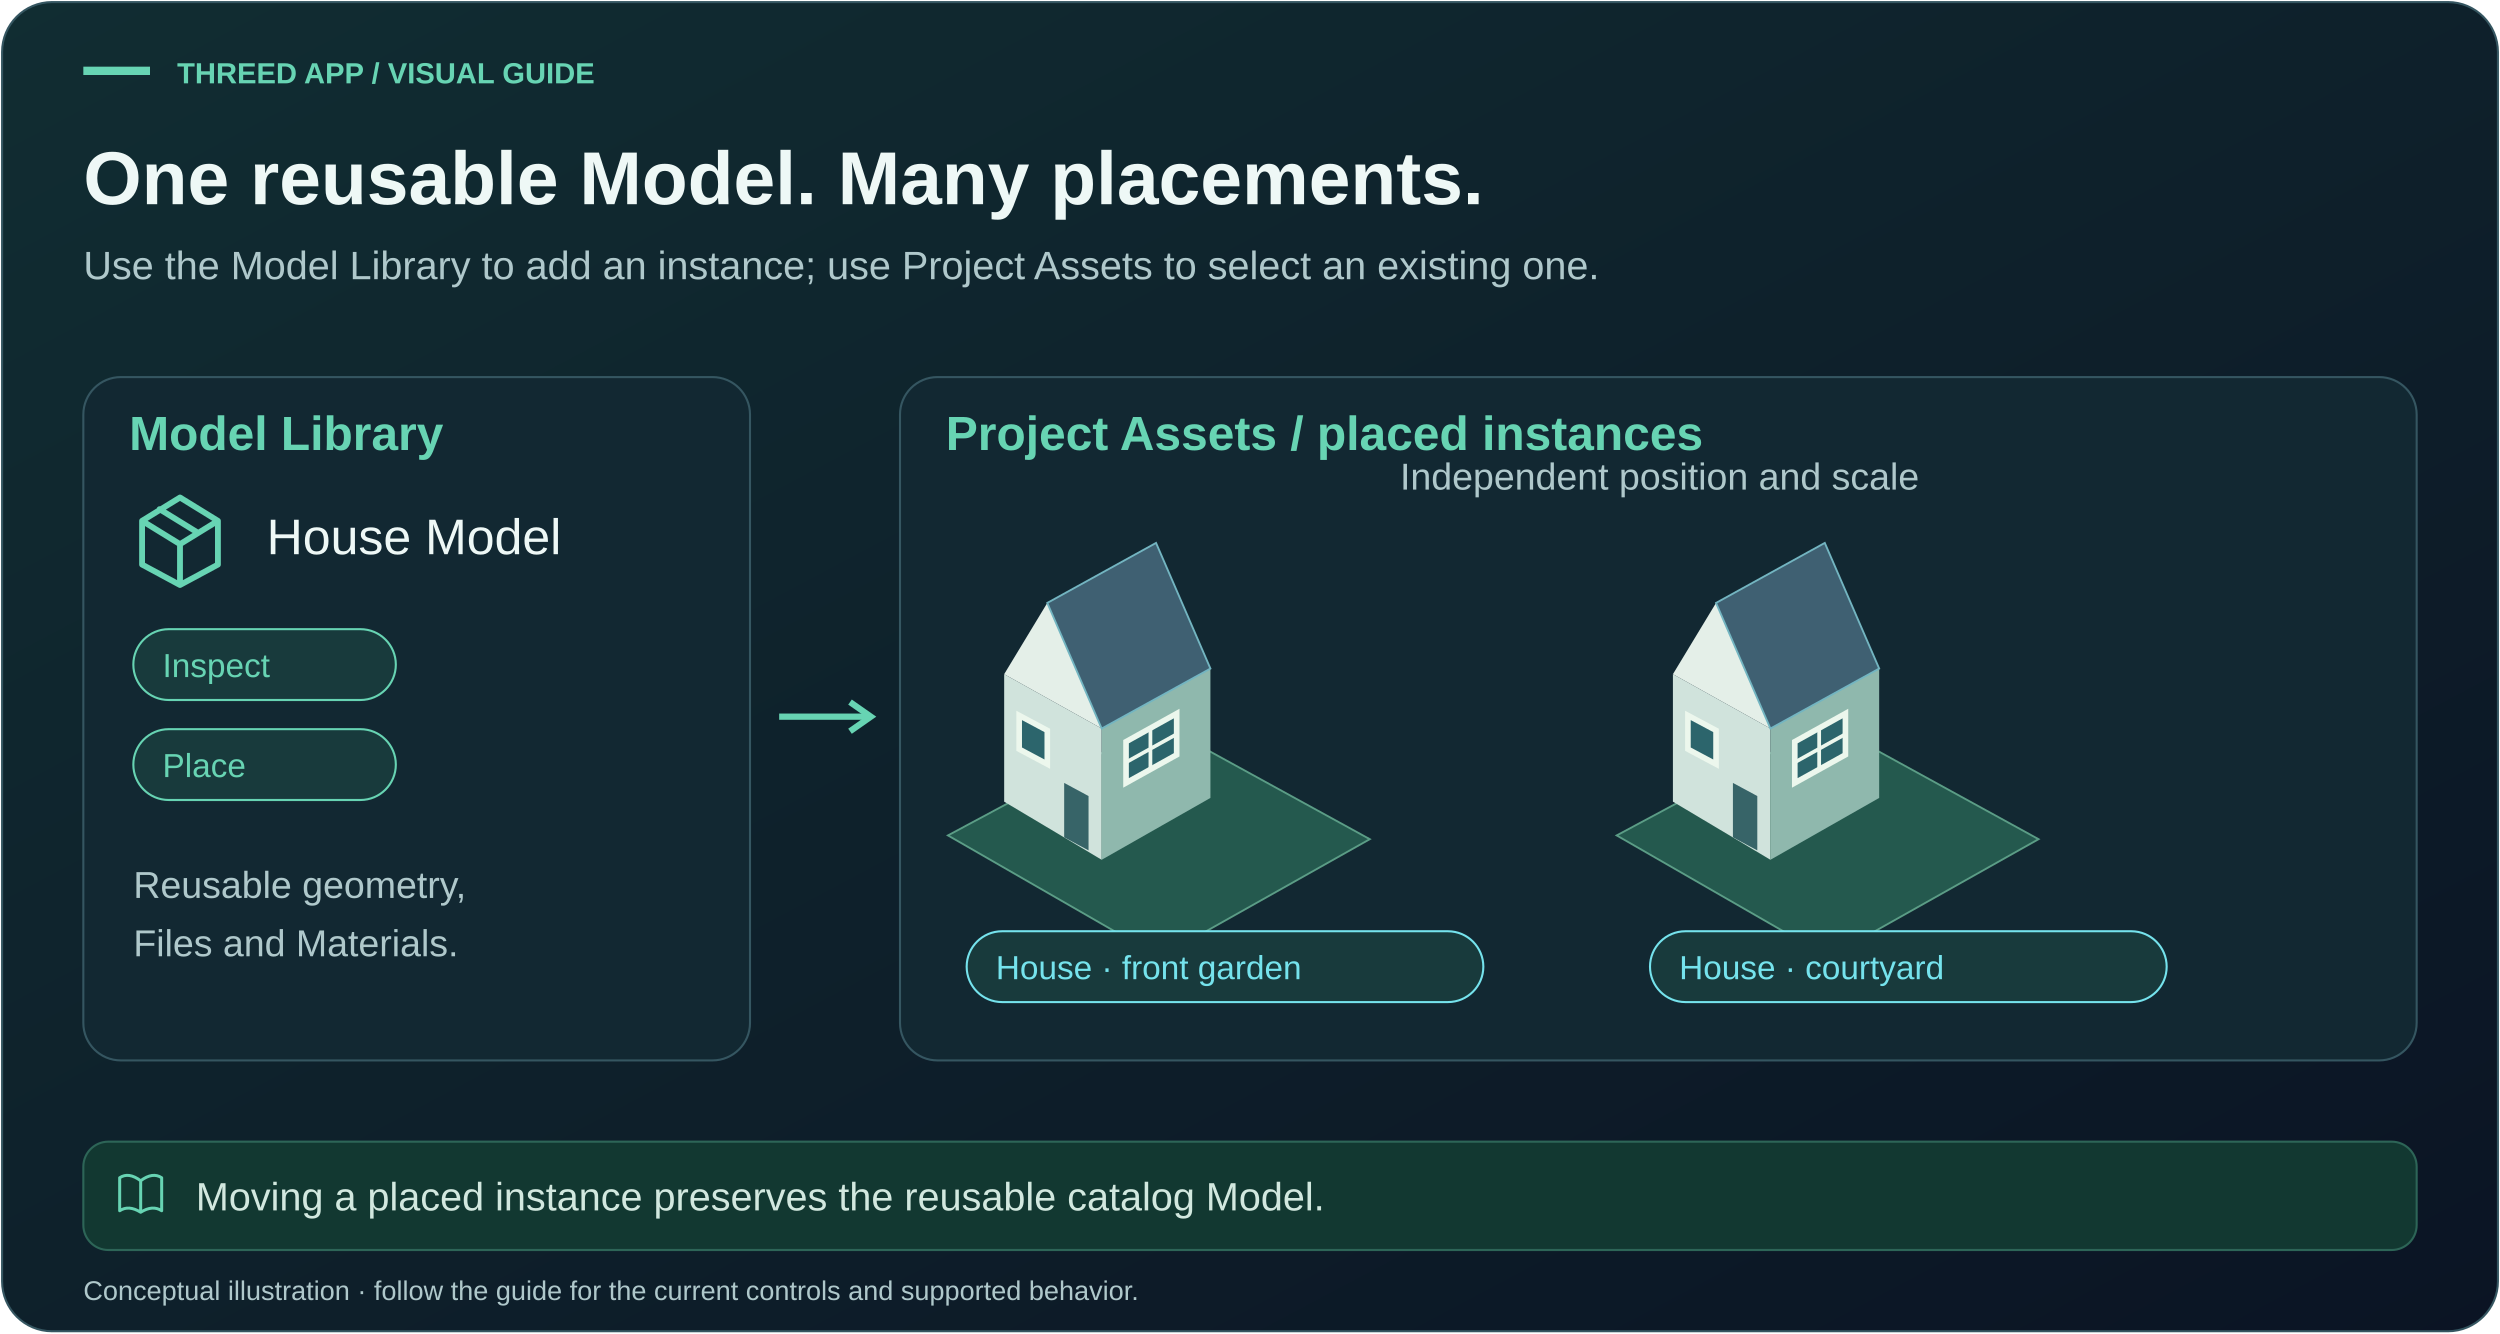
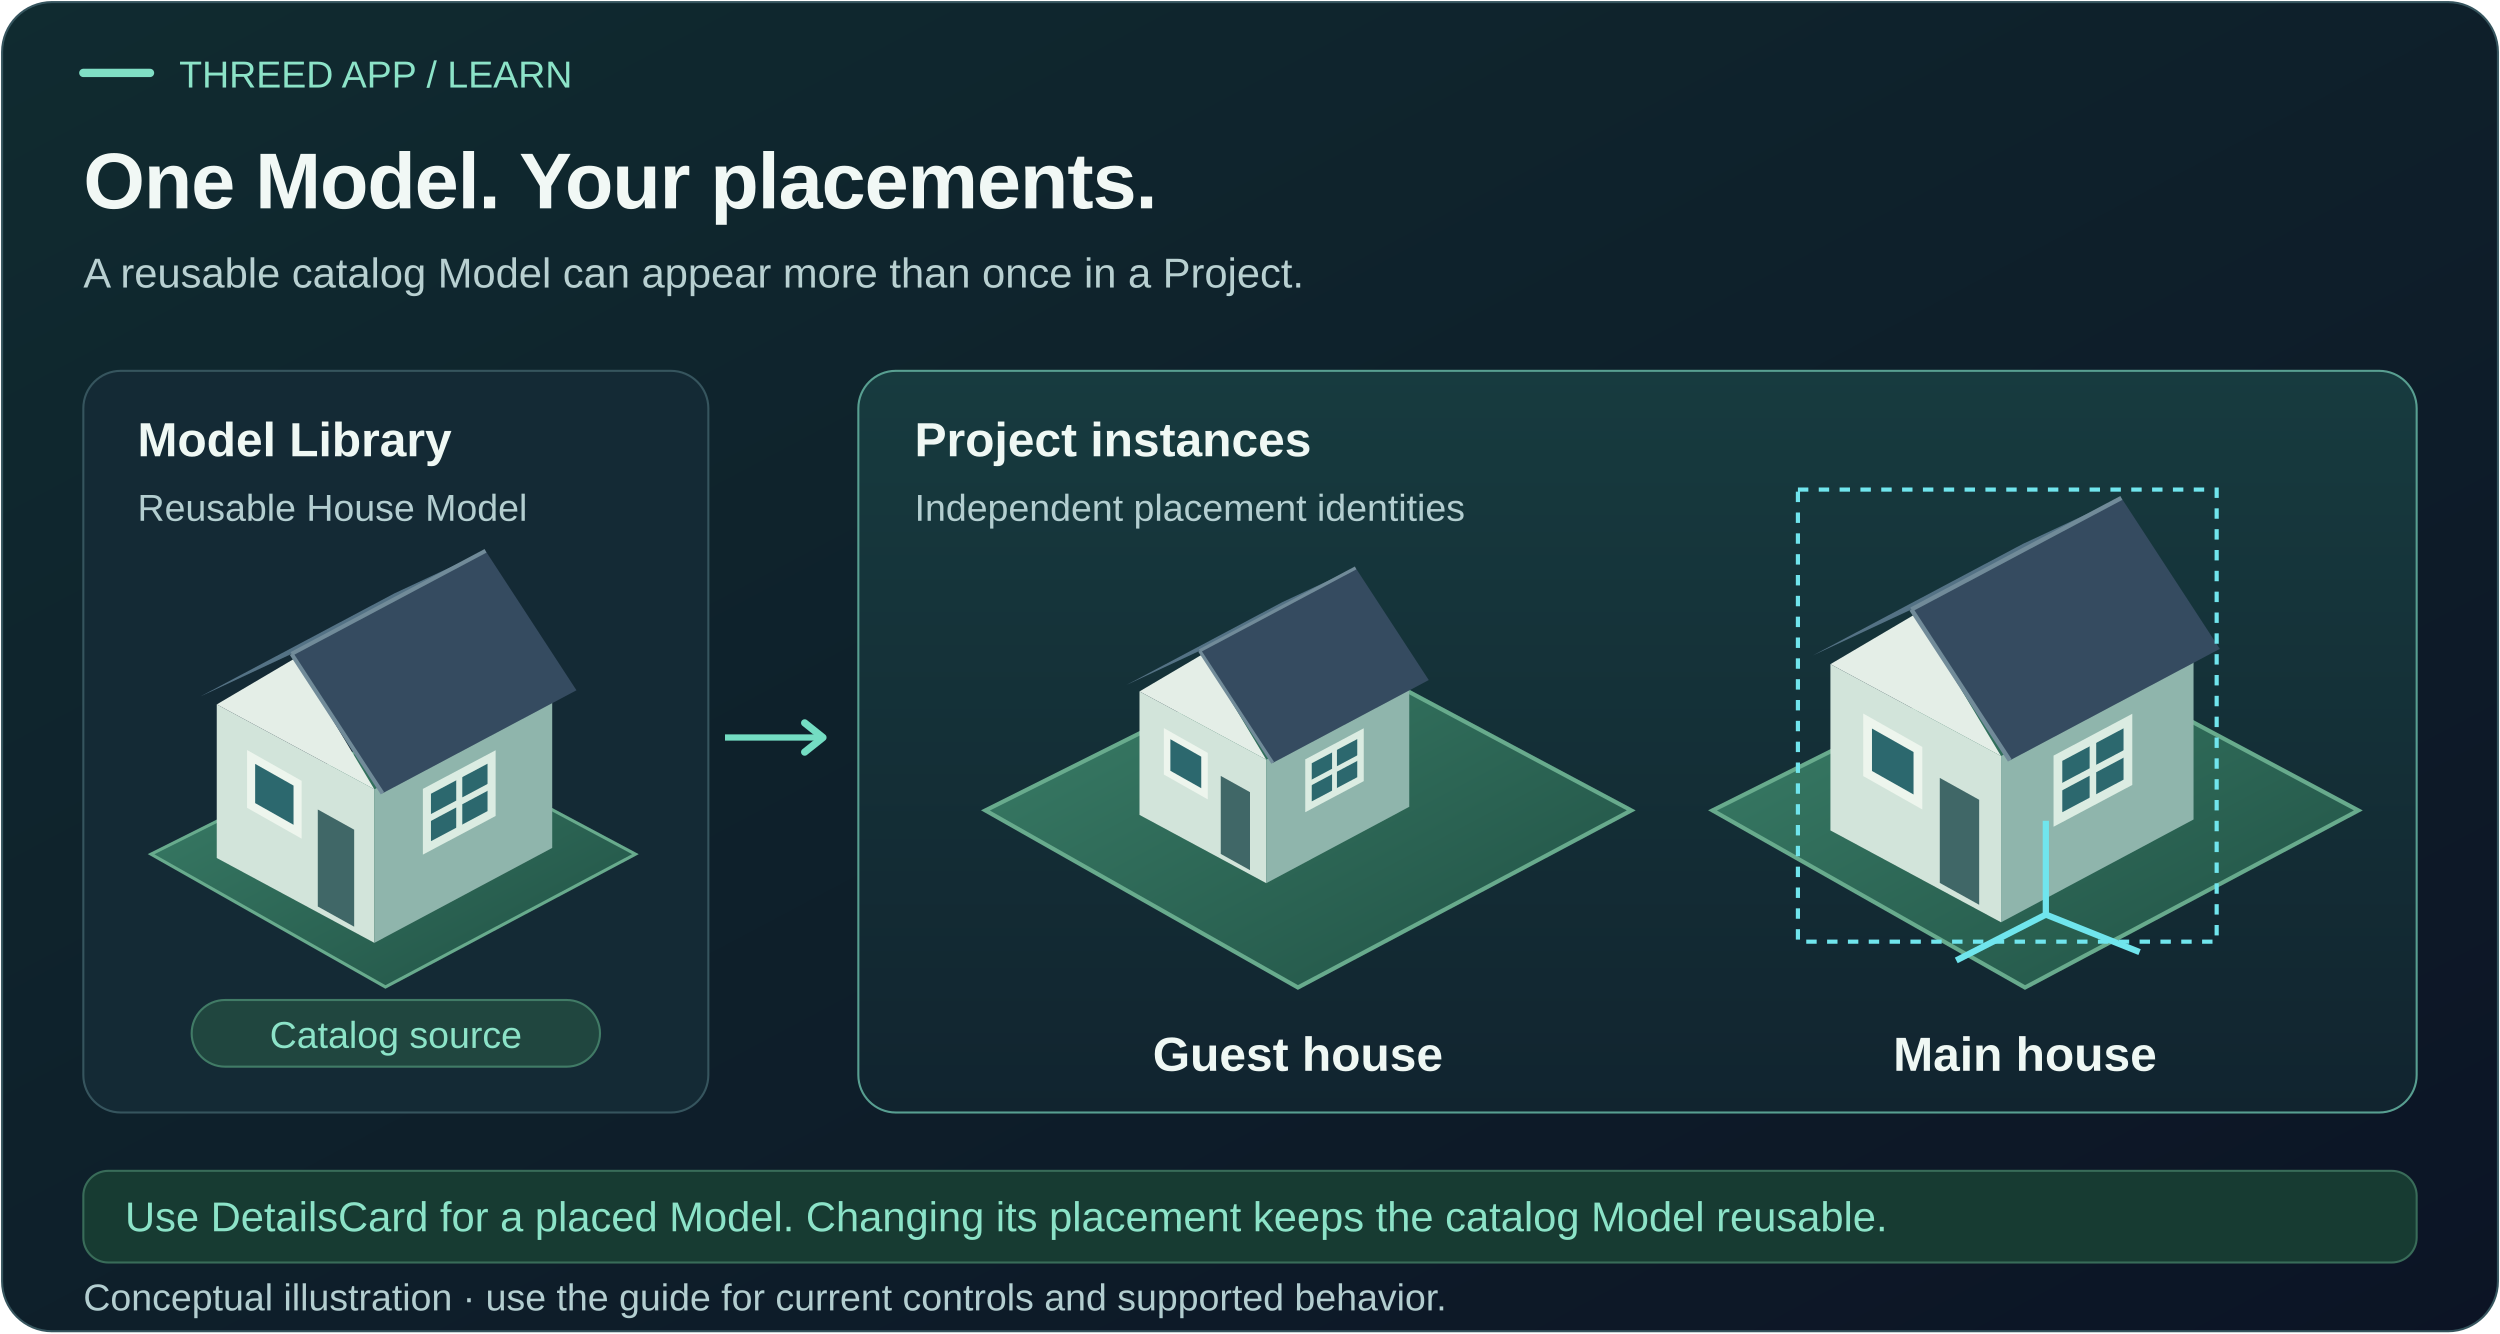
<svg xmlns="http://www.w3.org/2000/svg" width="1200" height="640" viewBox="0 0 1200 640" role="img" aria-labelledby="title description">
  <defs>
-     <linearGradient id="background" x2="1" y2="1">
-       <stop stop-color="#112d32" />
-       <stop offset="1" stop-color="#0b1424" />
+     <linearGradient id="background" x1="0" y1="0" x2="1" y2="1">
+       <stop stop-color="#102b30" />
+       <stop offset="1" stop-color="#0c1425" />
    </linearGradient>
-     <pattern id="grid" width="20" height="20" patternUnits="userSpaceOnUse">
-       <rect width="20" height="20" fill="#102331" />
-       <path d="M20 0H0V20" fill="none" stroke="#244552" stroke-width=".7" />
+     <linearGradient id="project" x1="0" y1="0" x2="0" y2="1">
+       <stop stop-color="#173b3f" />
+       <stop offset="1" stop-color="#11242f" />
+     </linearGradient>
+     <linearGradient id="ground" x1="0" y1="0" x2="1" y2="1">
+       <stop stop-color="#3b8069" />
+       <stop offset="1" stop-color="#205044" />
+     </linearGradient>
+     <pattern id="plan-grid" width="22" height="22" patternUnits="userSpaceOnUse">
+       <path d="M22 0H0V22" fill="none" stroke="#1e3e52" stroke-width="1" />
    </pattern>
+     <pattern id="scene-grid" width="44" height="44" patternUnits="userSpaceOnUse">
+       <path d="M44 0H0V44" fill="none" stroke="#438775" stroke-width="1" opacity=".24" />
+     </pattern>
+     <marker id="arrow" viewBox="0 0 12 12" refX="8" refY="6" markerWidth="7" markerHeight="7" orient="auto-start-reverse">
+       <path d="m3 2 5 4-5 4" fill="none" stroke="#74ddc3" stroke-width="2" stroke-linecap="round" stroke-linejoin="round" />
+     </marker>
+     <g id="tree">
+       <path d="M0 2V38" stroke="#b99569" stroke-width="7" stroke-linecap="round" />
+       <ellipse cx="3" cy="-4" rx="25" ry="29" fill="#68b78b" />
+       <ellipse cx="-9" cy="-12" rx="19" ry="23" fill="#92d39b" />
+       <path d="M0 5V-19M0-2l-10-8M0-8l11-8" fill="none" stroke="#438b65" stroke-width="3" stroke-linecap="round" />
+     </g>
+     <g id="bench">
+       <path d="M-23 7v17m40-22v17" stroke="#99b7b5" stroke-width="5" stroke-linecap="round" />
+       <path d="m-30-3 45-17 16 9-45 18z" fill="#d7af78" />
+       <path d="m-30-3 16 10v7L-30 4z" fill="#9c784e" />
+       <path d="m-27-17 43-16v10l-43 16z" fill="#e4bd88" />
+       <path d="m-25-8-2-17M17-23v-12" fill="none" stroke="#99b7b5" stroke-width="4" />
+     </g>
+     <g id="house">
+       <path d="m-68-4 78 42v76l-78-42z" fill="#d2e4da" />
+       <path d="m10 38 88-47v76l-88 47z" fill="#8fb5ac" />
+       <path d="m-68-4 39-23 39 65z" fill="#e4eee7" />
+       <path d="m-31-29 96-51 45 69-96 51z" fill="#354b60" />
+       <path d="m-76-8 96-51 45-21-96 51z" fill="#547285" />
+       <path d="m-31-29 96-51m-96 51 45 69" fill="none" stroke="#718b99" stroke-width="2" />
+       <path d="m-18 48 18 10v48l-18-10z" fill="#406767" />
+       <path d="m-51 22 23 13v24l-23-13z" fill="#2c686e" stroke="#edf5ed" stroke-width="4" />
+       <path d="m36 39 32-17v28L36 67z" fill="#2c686e" stroke="#dbece2" stroke-width="4" />
+       <path d="m52 30 0 28M36 53l32-17" fill="none" stroke="#dbece2" stroke-width="3" />
+     </g>
+     <g id="plan">
+       <rect x="-139" y="-91" width="278" height="182" rx="8" fill="#102331" stroke="#36576a" />
+       <rect x="-139" y="-91" width="278" height="182" rx="8" fill="url(#plan-grid)" />
+       <path d="M-105-61H105V61H40M-5 61H-105V-61" fill="none" stroke="#d2e7dc" stroke-width="5" />
+       <path d="M-5 61V16a45 45 0 0 1 45 45" fill="none" stroke="#80dfc5" stroke-width="2" />
+       <path d="M30-61H77" stroke="#6ee5ed" stroke-width="7" />
+       <path d="M-105-61H105" stroke="#6ee5ed" stroke-width="3" />
+       <circle cx="-105" cy="-61" r="5" fill="#6ee5ed" />
+       <circle cx="105" cy="-61" r="5" fill="#6ee5ed" />
+     </g>
+     <g id="room">
+       <path d="m-130 40 130-75 130 75-130 75z" fill="#bca47e" stroke="#d2ba95" />
+       <path d="M-130 40V-70L0-145V-35z" fill="#d0e5dc" />
+       <path d="M0-145 130-70V40L0-35z" fill="#8eb5a9" />
+       <path d="m-100-59 59-34v53l-59 34z" fill="#24666b" stroke="#edf8f0" stroke-width="5" />
+       <path d="m-70-76 0 54m-30-10 59-34" fill="none" stroke="#edf8f0" stroke-width="3" />
+       <path d="m74-19 35 20v53L74 34z" fill="#315a59" stroke="#e2eee5" stroke-width="4" />
+       <path d="m-130 40 130 75 130-75" fill="none" stroke="#7be3ce" stroke-width="4" />
+     </g>
+     <g id="map">
+       <rect x="-135" y="-83" width="270" height="166" rx="10" fill="#285345" stroke="#6fae87" />
+       <path d="M-124-70h62v58h-62zm179 18h66v65H55zM-109 36h99v32h-99zM38 42h72v29H38z" fill="#406d50" stroke="#74986a" />
+       <path d="M-127 11H127M10-83V83" stroke="#bda67b" stroke-width="15" />
+       <path d="M-127 11H127M10-83V83" stroke="#e0cba4" stroke-width="2" stroke-dasharray="8 8" />
+       <circle cx="-39" cy="-31" r="14" fill="#77d6bc" stroke="#d3f3e5" stroke-width="2" />
+       <path d="m-47-29 8 16 8-16" fill="#77d6bc" />
+     </g>
+     <g id="person">
+       <ellipse cy="61" rx="29" ry="10" fill="#0b1b24" opacity=".6" />
+       <path d="m-12 21-5 38m29-38 5 38" fill="none" stroke="#899cae" stroke-width="12" stroke-linecap="round" />
+       <path d="M-20-13q20-15 40 0v40h-40z" fill="#63b999" />
+       <path d="m-22-8-10 30m54-30 13 28" fill="none" stroke="#dfbb97" stroke-width="9" stroke-linecap="round" />
+       <circle cy="-35" r="17" fill="#dfbb97" />
+       <path d="M-19-38q2-26 34-12l5 15-40-3z" fill="#b89a6b" />
+     </g>
+     <g id="save" fill="none" stroke="#9de5ca" stroke-width="4" stroke-linejoin="round">
+       <path d="M-34-40h50l18 18v62h-68zM-20-40v24H12v-24M-20 40V7h40v33" />
+     </g>
+     <g id="file">
+       <path d="M-32-43h42l22 22v64h-64z" fill="#1b3b46" stroke="#8acdbd" stroke-width="3" />
+       <path d="M10-43v22h22M-18-5h35M-18 9h35M-18 23H6" fill="none" stroke="#8acdbd" stroke-width="3" />
+     </g>
+     <g id="album">
+       <rect x="-68" y="-68" width="136" height="136" rx="8" fill="#264a4d" stroke="#80c4ad" stroke-width="2" />
+       <circle r="53" fill="#0d202a" stroke="#598b83" stroke-width="3" />
+       <circle r="39" fill="none" stroke="#375a60" />
+       <circle r="28" fill="none" stroke="#375a60" />
+       <circle r="18" fill="#d6b16d" />
+       <circle r="5" fill="#18343b" />
+       <path d="m-60-45 21-15m79 113 20-16" stroke="#80dfc5" stroke-width="3" />
+     </g>
+     <g id="lock" fill="none" stroke="#efb6a7" stroke-width="4" stroke-linejoin="round">
+       <rect x="-25" y="-7" width="50" height="42" rx="7" />
+       <path d="M-16-7v-17a16 16 0 0 1 32 0v17M0 8v12" />
+     </g>
+     <style>
+  text { font-family: "Segoe UI", Arial, sans-serif; }
+  .title { fill: #f1f8f5; font-size: 38px; font-weight: 700; letter-spacing: -.5px; }
+  .heading { fill: #eff8f4; font-size: 23px; font-weight: 600; }
+  .body { fill: #b8d0d1; font-size: 20px; }
+  .small { fill: #b3ced0; font-size: 18px; }
+  .accent { fill: #8ce3c8; }
+  .value { fill: #e8f7ee; font-size: 30px; font-weight: 600; }
+ </style>
  </defs>
-   <g font-family="Segoe UI, Arial, sans-serif">
-     <rect x="1" y="1" width="1198" height="638" rx="24" fill="url(#background)" stroke="#355661" />
-     <path d="M40 34L72 34" fill="none" stroke="#67d4b3" stroke-width="4" />
-     <text x="85" y="40" fill="#67d4b3" font-size="14" font-weight="600">THREED APP / VISUAL GUIDE</text>
-     <text x="40" y="98" fill="#eef8f6" font-size="36" font-weight="700">One reusable Model. Many placements.</text>
-     <text x="40" y="134" fill="#afc8cb" font-size="19" font-weight="400">Use the Model Library to add an instance; use Project Assets to select an existing one.</text>
-     <rect x="40" y="181" width="320" height="328" rx="18" fill="#122832" stroke="#355661" />
-     <text x="62" y="216" fill="#67d4b3" font-size="23" font-weight="600">Model Library</text>
-     <g transform="translate(64 236) scale(1.4)">
-       <g fill="none" stroke="#67d4b3" stroke-width="2" stroke-linecap="round" stroke-linejoin="round">
-         <path d="m16 2 13 8v15l-13 7L3 25V10zM3 10l13 8 13-8M16 18v14M9 6l13 8" />
-       </g>
-     </g>
-     <text x="128" y="266" fill="#eef8f6" font-size="24" font-weight="400">House Model</text>
-     <rect x="64" y="302" width="126" height="34" rx="17" fill="#183a3c" stroke="#67d4b3" />
-     <text x="78" y="325" fill="#67d4b3" font-size="16" font-weight="400">Inspect</text>
-     <rect x="64" y="350" width="126" height="34" rx="17" fill="#183a3c" stroke="#67d4b3" />
-     <text x="78" y="373" fill="#67d4b3" font-size="16" font-weight="400">Place</text>
-     <text x="64" y="431" fill="#afc8cb" font-size="18" font-weight="400">Reusable geometry,</text>
-     <text x="64" y="459" fill="#afc8cb" font-size="18" font-weight="400">Files and Materials.</text>
-     <path d="M374 344L418 344" fill="none" stroke="#67d4b3" stroke-width="3" />
-     <path d="m408 337 10 7-10 7" fill="none" stroke="#67d4b3" stroke-width="3" />
-     <rect x="432" y="181" width="728" height="328" rx="18" fill="#122832" stroke="#355661" />
-     <text x="454" y="216" fill="#67d4b3" font-size="23" font-weight="600">Project Assets / placed instances</text>
-     <g transform="translate(455 320) scale(0.9)">
-       <path d="m0 90 112-60 113 62-112 63z" fill="#24594e" stroke="#5b9d86" />
-       <path d="M30 72v-68l52 29v70z" fill="#d0e3dc" />
-       <path d="m82 33 58-32v69l-58 33z" fill="#8fb8ad" />
-       <path d="m30 4 23-38 29 67z" fill="#e4efe8" />
-       <path d="m53-34 58-32 29 67-58 32z" fill="#3f6072" stroke="#73b5c1" />
-       <path d="m62 62 13 7v29l-13-7z" fill="#376468" />
-       <path d="m38 26 15 8v18l-15-8zM95 40l27-15v22L95 62z" fill="#2c656c" stroke="#ecf7ed" stroke-width="3" />
-       <path d="M108 33v21M95 51l27-15" stroke="#ecf7ed" stroke-width="2" />
-     </g>
-     <g transform="translate(776 320) scale(0.9)">
-       <path d="m0 90 112-60 113 62-112 63z" fill="#24594e" stroke="#5b9d86" />
-       <path d="M30 72v-68l52 29v70z" fill="#d0e3dc" />
-       <path d="m82 33 58-32v69l-58 33z" fill="#8fb8ad" />
-       <path d="m30 4 23-38 29 67z" fill="#e4efe8" />
-       <path d="m53-34 58-32 29 67-58 32z" fill="#3f6072" stroke="#73b5c1" />
-       <path d="m62 62 13 7v29l-13-7z" fill="#376468" />
-       <path d="m38 26 15 8v18l-15-8zM95 40l27-15v22L95 62z" fill="#2c656c" stroke="#ecf7ed" stroke-width="3" />
-       <path d="M108 33v21M95 51l27-15" stroke="#ecf7ed" stroke-width="2" />
-     </g>
-     <rect x="464" y="447" width="248" height="34" rx="17" fill="#183a3c" stroke="#75e3ed" />
-     <text x="478" y="470" fill="#75e3ed" font-size="16" font-weight="400">House · front garden</text>
-     <rect x="792" y="447" width="248" height="34" rx="17" fill="#183a3c" stroke="#75e3ed" />
-     <text x="806" y="470" fill="#75e3ed" font-size="16" font-weight="400">House · courtyard</text>
-     <text x="672" y="235" fill="#afc8cb" font-size="18" font-weight="400">Independent position and scale</text>
-     <rect x="40" y="548" width="1120" height="52" rx="12" fill="#123831" stroke="#2d6557" />
-     <g transform="translate(56 561) scale(0.72)">
-       <g fill="none" stroke="#67d4b3" stroke-width="2" stroke-linecap="round" stroke-linejoin="round">
-         <path d="M16 8Q8 2 2 6v22q6-4 14 1 8-5 14-1V6q-6-4-14 2v21" />
-       </g>
-     </g>
-     <text x="94" y="581" fill="#d2e8df" font-size="19" font-weight="400">Moving a placed instance preserves the reusable catalog Model.</text>
-     <text x="40" y="624" fill="#afc8cb" font-size="13" font-weight="400">Conceptual illustration · follow the guide for the current controls and supported behavior.</text>
+   <rect x="1" y="1" width="1198" height="638" rx="24" fill="url(#background)" stroke="#36555e" />
+   <path d="M40 35h32" stroke="#80dfc5" stroke-width="4" stroke-linecap="round" />
+   <text x="86" y="42" class="small accent" text-anchor="start">THREED APP / LEARN</text>
+   <text x="40" y="100" class="title" text-anchor="start">One Model. Your placements.</text>
+   <text x="40" y="138" class="body" text-anchor="start">A reusable catalog Model can appear more than once in a Project.</text>
+   <rect x="40" y="178" width="300" height="356" rx="18" fill="#142a35" stroke="#36555e" />
+   <text x="66" y="219" class="heading" text-anchor="start">Model Library</text>
+   <text x="66" y="250" class="small" text-anchor="start">Reusable House Model</text>
+   <g transform="translate(185 410) scale(0.75)">
+     <path d="m-150 0 160-80 150 80-160 85z" fill="url(#ground)" stroke="#68ab8d" stroke-width="2" />
  </g>
+   <g transform="translate(170 342) scale(0.97)">
+     <use href="#house" />
+   </g>
+   <rect x="92" y="480" width="196" height="32" rx="16" fill="#20463f" stroke="#417b66" />
+   <text x="190" y="503" class="small accent" text-anchor="middle">Catalog source</text>
+   <path d="M348 354h47" fill="none" stroke="#74ddc3" stroke-width="3" marker-end="url(#arrow)" />
+   <rect x="412" y="178" width="748" height="356" rx="18" fill="url(#project)" stroke="#589f91" />
+   <text x="439" y="219" class="heading" text-anchor="start">Project instances</text>
+   <text x="439" y="250" class="small" text-anchor="start">Independent placement identities</text>
+   <g transform="translate(623 389) scale(1)">
+     <path d="m-150 0 160-80 150 80-160 85z" fill="url(#ground)" stroke="#68ab8d" stroke-width="2" />
+   </g>
+   <g transform="translate(972 389) scale(1)">
+     <path d="m-150 0 160-80 150 80-160 85z" fill="url(#ground)" stroke="#68ab8d" stroke-width="2" />
+   </g>
+   <g transform="translate(600 335) scale(0.78)">
+     <use href="#house" />
+   </g>
+   <g transform="translate(950 323) scale(1.05)">
+     <use href="#house" />
+   </g>
+   <path d="M863 235h201v217H863z" fill="none" stroke="#70e5ed" stroke-width="2" stroke-dasharray="5 5" />
+   <path d="M982 439v-45m0 45 45 18m-45-18-43 22" fill="none" stroke="#70e5ed" stroke-width="3" />
+   <text x="623" y="514" class="heading" text-anchor="middle">Guest house</text>
+   <text x="972" y="514" class="heading" text-anchor="middle">Main house</text>
+   <rect x="40" y="562" width="1120" height="44" rx="12" fill="#173b32" stroke="#396c59" />
+   <text x="60" y="591" class="body accent" text-anchor="start">Use DetailsCard for a placed Model. Changing its placement keeps the catalog Model reusable.</text>
+   <text x="40" y="629" class="small" text-anchor="start">Conceptual illustration · use the guide for current controls and supported behavior.</text>
</svg>
